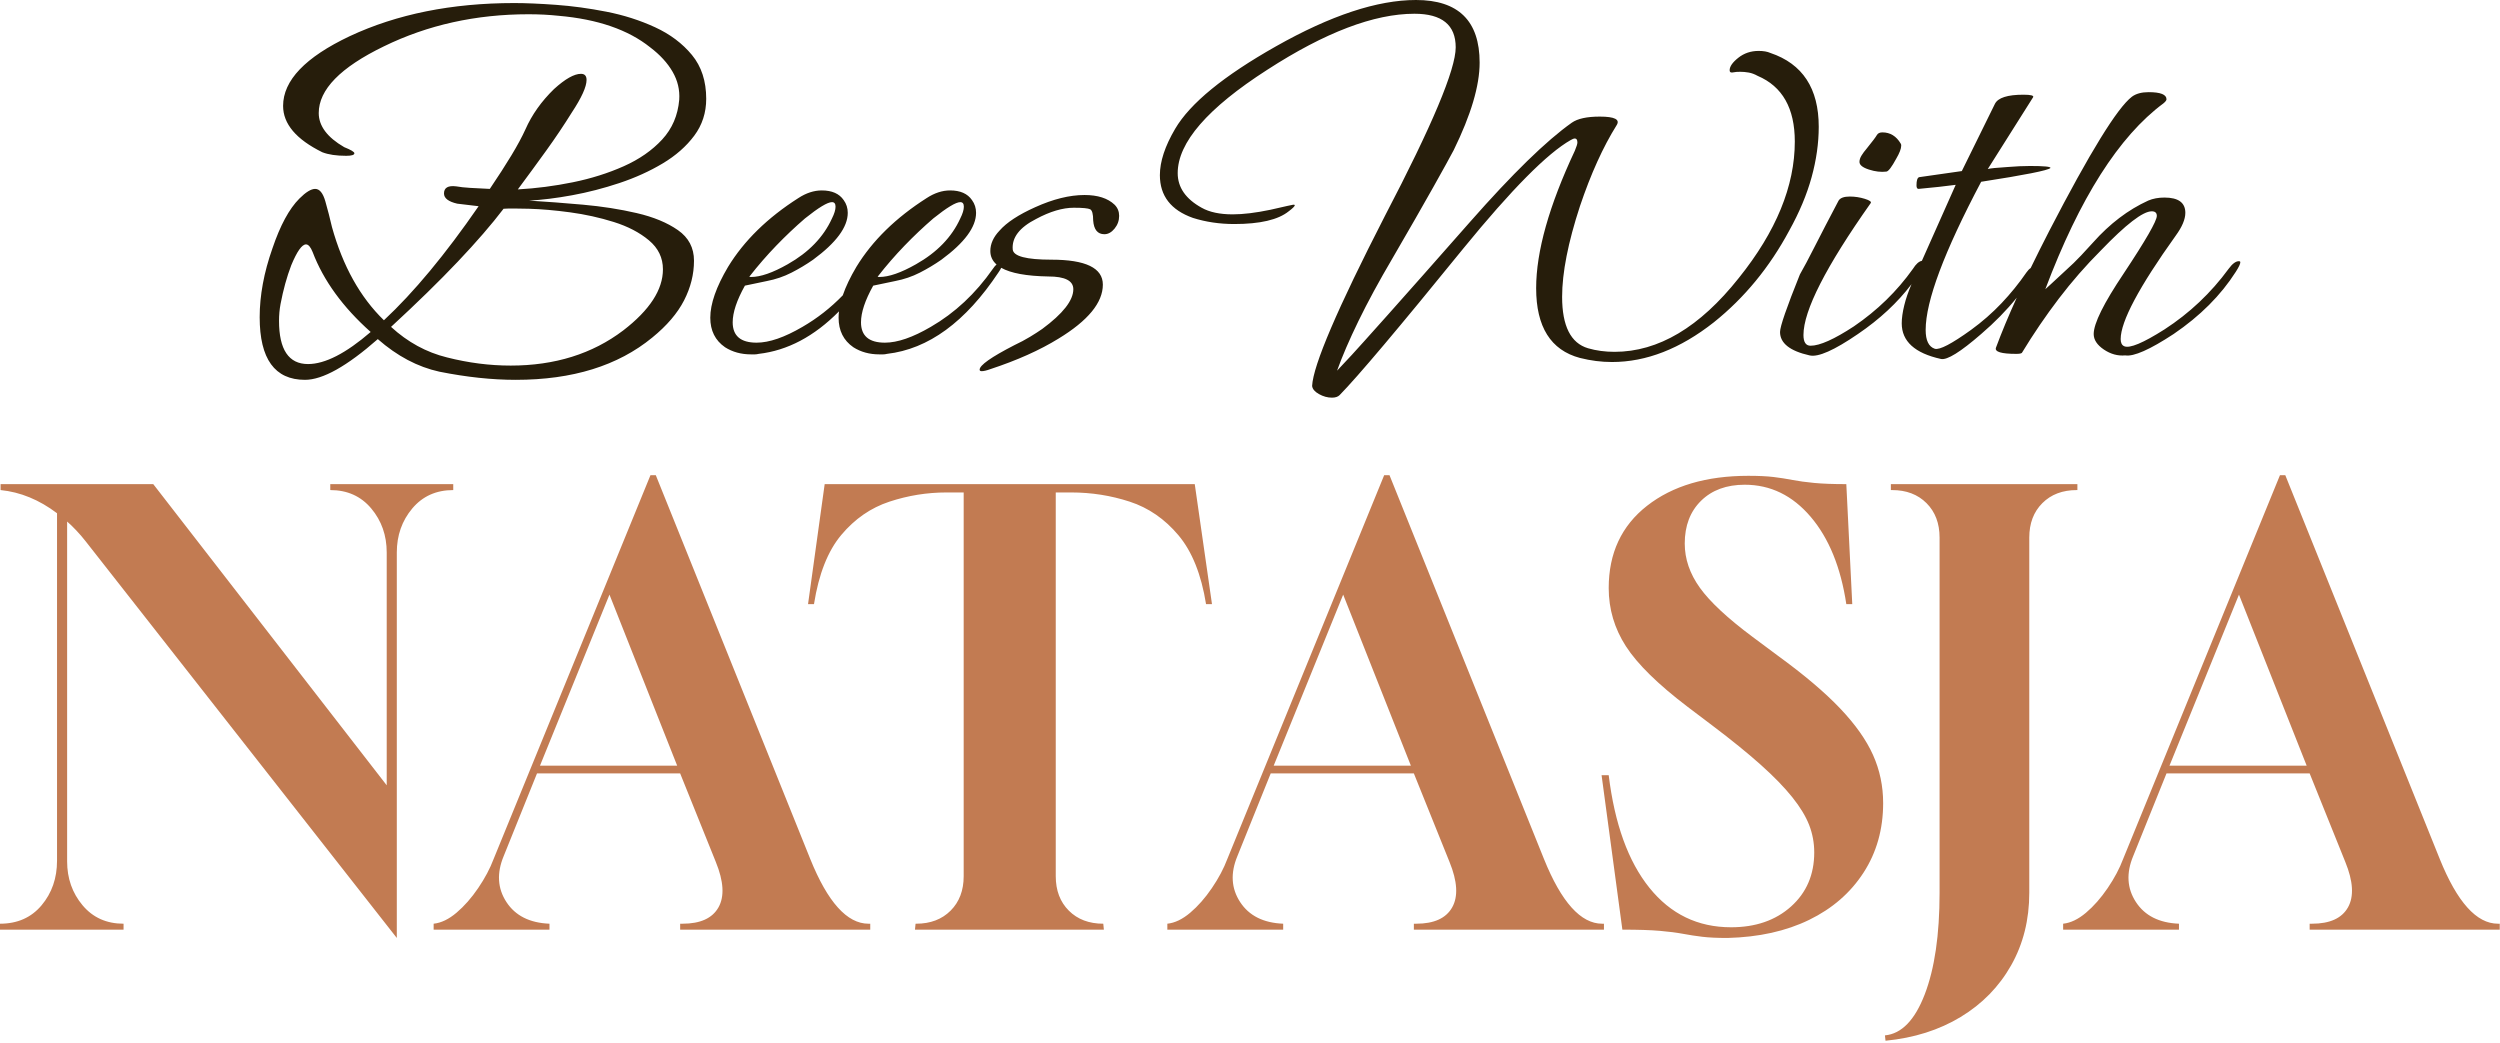
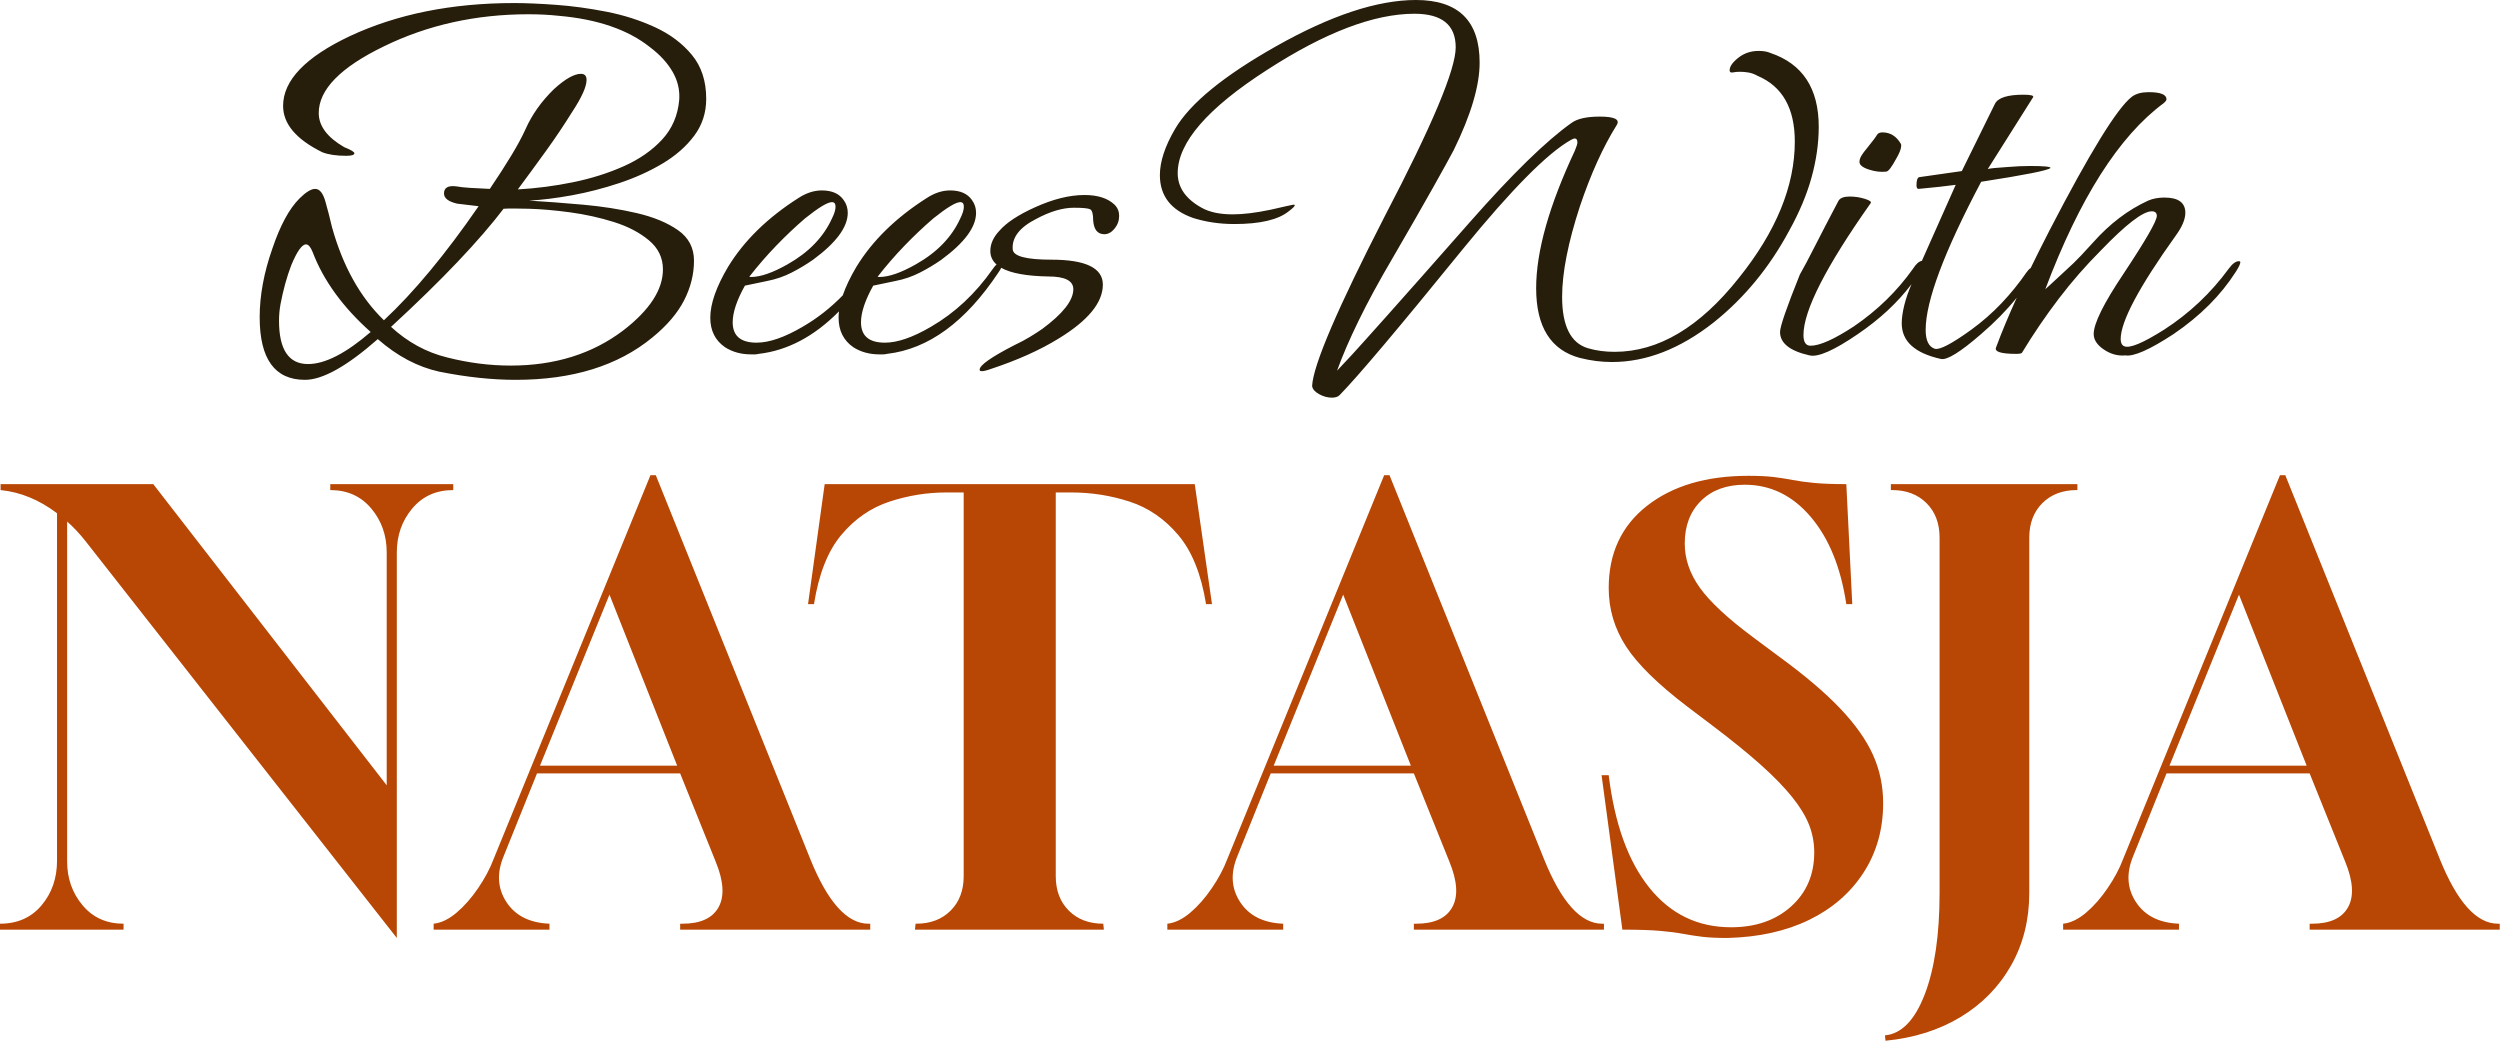
- <svg xmlns="http://www.w3.org/2000/svg" viewBox="0 0 1473 614">
-   <g fill="none">
-     <path fill="#261d0b" d="M179.7 223.8q-26.7 0-26.7-36.9 0-19.2 7.5-40.5 6.9-20.4 15.9-29.4 5.7-5.7 9.3-5.7 3.9 0 6 7.35t3.9 15.15q9.6 34.5 30.6 54.9 26.4-24.6 55.8-67.2l-12.6-1.5q-7.8-1.8-7.8-6 0-5.1 7.2-4.2 3.3.6 8.25.9t11.55.6q7.5-11.1 12.75-19.8t8.25-15.3q5.7-12.9 16.8-23.7 9.9-9 15.9-9 3.3 0 3.3 3.6 0 6-8.7 19.2-6.9 11.1-15 22.35t-16.8 22.95q16.2-.9 32.4-4.2t30-9.45 22.65-15.75 10.05-23.4q.6-8.7-3.9-16.5t-13.2-14.4q-19.5-15.6-54-18.6-8.4-.9-17.7-.9-46.5 0-85.2 18.9-38.4 18.6-38.4 39.3 0 11.4 15 20.1 6 2.4 6 3.6 0 1.5-4.8 1.5-8.7 0-14.1-2.1-23.1-11.4-23.1-27.3 0-22.5 39.3-41.1Q247.8 1.8 303 1.8q10.2 0 24.6 1.05t29.7 4.05 28.65 9.15T407.7 32.4t8.4 25.8q0 12.3-7.05 21.75t-18.6 16.35-25.5 11.55-27.9 7.2-25.35 3.15q15 .9 31.8 2.4t31.65 4.95 24.3 10.05 9.45 18q0 12-5.85 23.4t-18.75 21.9q-30.3 24.9-80.4 24.9-10.5 0-21.75-1.2T258.9 219q-19.2-4.2-36.3-19.2-27.3 24-42.9 24m121.2-8.4q39 0 66.3-20.7 23.4-18 23.4-36 0-10.2-8.25-17.1t-20.7-10.8-25.8-5.7-24.15-2.1-15 0q-10.5 13.8-27 31.2t-39.3 38.4q14.7 13.5 33 18 18.9 4.8 37.5 4.8m-119.4-.9q15 0 36.9-18.9-24.6-21.9-34.2-47.1-1.8-4.5-3.9-4.5-3.6 0-8.7 12.3-3.9 10.2-6.3 22.8-.9 4.8-.9 9.9 0 25.5 17.1 25.5m378.3-102.3q9 0 12.9 5.7 2.4 3.3 2.4 7.5 0 12.6-20.4 27.6-6 4.2-12.75 7.65t-14.55 4.95l-12.9 2.7q-7.2 12.9-7.2 21.6 0 12 14.1 12 11.1 0 27-9.3 21.3-12.3 36.6-34.2 1.11-1.665 2.156-2.56-3.656-3.233-3.656-7.94 0-6.3 5.4-12 6.3-7.2 21-13.8 15.9-7.2 29.1-7.2 11.7 0 17.7 5.7 2.7 2.7 2.7 6.6 0 4.2-2.7 7.5t-6 3.3q-6 0-6.6-8.1 0-5.7-1.8-6.6t-9.6-.9q-9.9 0-22.2 6.6-14.7 7.5-13.8 18 .6 6 22.8 6 30.3 0 30.3 14.7 0 15.9-26.1 31.8-16.5 10.2-40.2 18-3.3 1.2-5.1 1.2-1.2 0-1.2-.9 0-3.9 20.4-14.4 5.1-2.4 9.3-4.95t7.2-4.65q18.3-13.5 18.3-23.4 0-7.5-14.7-7.5-19.389-.34-27.785-5.115-.521 1.153-1.615 2.715-29.1 43.8-65.7 48-1.2.3-2.25.3h-2.25q-8.7 0-15.3-4.2-8.7-6-8.7-17.4 0-1.815.228-3.746Q472.482 205.576 447 208.5q-1.2.3-2.25.3h-2.25q-8.7 0-15.3-4.2-8.7-6-8.7-17.4 0-12.3 10.5-30 14.1-23.1 41.4-40.5 6.9-4.5 13.8-4.5 9 0 12.9 5.7 2.4 3.3 2.4 7.5 0 12.6-20.4 27.6-6 4.2-12.75 7.65t-14.55 4.95l-12.9 2.7q-7.2 12.9-7.2 21.6 0 12 14.1 12 11.1 0 27-9.3 13.002-7.509 23.77-18.595 2.62-7.686 8.03-16.805 14.1-23.1 41.4-40.5 6.9-4.5 13.8-4.5m-69.6 6.9q-3.9 0-15.9 9.6-8.7 7.5-16.95 16.05T441.6 162.9q-.3.3.9.3 8.4 0 21.6-7.5 18.6-10.5 26.1-27 2.1-4.2 2.1-6.9t-2.1-2.7m75.6 0q-3.9 0-15.9 9.6-8.7 7.5-16.95 16.05T517.2 162.9q-.3.3.9.3 8.4 0 21.6-7.5 18.6-10.5 26.1-27 2.1-4.2 2.1-6.9t-2.1-2.7M834.3 0q37.5 0 37.5 36.9 0 20.4-15.3 51.6-3 5.7-12 21.75t-24 41.85q-12 20.4-20.1 37.05t-12.6 29.25l8.7-9.3q3.9-4.2 21.3-23.7t48.3-54.6q37.5-42.6 60-58.5 5.1-3.6 16.5-3.6 13.2 0 9.9 5.1-12 19.2-21.6 47.7-10.5 32.1-10.5 53.4 0 25.8 15.3 30.3 7.2 2.1 15.6 2.1 38.7 0 73.2-43.5 33-41.1 33-80.4 0-29.4-21.9-38.7-2.7-1.5-5.25-1.95t-4.95-.45q-2.7 0-3.9.3-2.4.6-2.4-1.2 0-3.3 5.1-7.35t12-4.05q4.2 0 6.9 1.2 28.5 9.6 28.5 43.5 0 14.4-4.2 29.7t-13.2 31.5q-17.4 32.4-44.4 54-29.7 23.4-60 23.4-4.8 0-9.45-.6t-9.45-1.8q-25.8-6.9-25.8-41.1 0-32.4 22.8-81 1.5-3.6 1.5-4.8 0-2.4-1.5-2.4-.9 0-2.4.9-20.7 11.7-63.3 63.9-57 70.2-72.9 86.4-1.5 1.5-4.5 1.5-3.9 0-7.65-2.1t-4.05-4.8q.9-18.3 42.9-100.2 41.7-79.8 41.7-99.3 0-19.8-24.3-19.8-35.7 0-86.7 33Q693.9 75 693.9 102q0 12.6 14.1 20.4 6.9 3.9 18.3 3.9 9.3 0 22.2-2.7l9.9-2.25q3.3-.75 3.6-.75.9 0 .9.3 0 .9-3.6 3.6-9.3 7.5-32.1 7.5-12.9 0-24.3-3.6-19.5-6.9-19.5-25.2 0-12 9-27.3 13.2-22.5 59.4-48.6Q800.1 0 834.3 0M1266 54.3q10.5 0 10.5 4.2 0 .9-1.8 2.4-39.3 29.1-69.6 109.5.3-.3 3.15-2.85t8.25-7.65q5.7-5.1 9.75-9.45t7.05-7.65q14.7-16.5 32.4-24.6 4.2-1.8 9.6-1.8 12.3 0 12.3 9 0 5.7-5.7 13.5-32.4 45.3-32.4 60.9 0 3.3 2.1 4.2 4.8 2.1 23.7-9.9 22.2-14.4 37.8-35.7 3.3-4.5 6-4.5.9 0 .9.6 0 1.5-2.7 5.7-13.2 20.7-36.6 36.6-21 13.8-28.5 12.6-6.6.6-12.6-3.45t-6-9.15q0-9.3 17.7-35.7 19.5-29.4 19.5-33.9 0-2.7-3-2.7-7.8 0-30 23.1-13.2 13.2-24.75 28.35t-21.75 31.95q-.6.6-3.3.6-13.2 0-12-3.6 4.891-13.234 12.266-29.505-8.972 11.125-20.966 21.405-18.3 15.9-23.7 14.7-23.1-5.1-23.1-21 0-4.5 1.5-10.65 1.376-5.643 4.268-12.423-12.338 16.306-31.568 29.373-21 14.4-28.5 12.6-17.4-3.9-17.4-13.8 0-4.8 11.7-33.9 3.3-5.7 8.85-16.65t13.95-26.85q1.5-2.4 6.6-2.4 4.5 0 8.85 1.35t3.45 2.55q-39.6 56.1-39.6 77.7 0 6.3 4.2 6.3 8.1 0 25.5-11.4 20.7-14.1 34.8-33.9 2.637-4.22 5.274-4.73l19.926-44.77q-4.5.6-9.9 1.2t-12 1.2q-1.2 0-1.2-2.1 0-4.2 1.5-4.8l25.2-3.6 19.5-39.6q2.7-5.4 16.8-5.4 6.6 0 5.7 1.5-6.6 10.5-13.35 21.15T1171.2 99.6q.9-.3 3.9-.6t7.8-.6q3.6-.3 6.9-.45t6.3-.15q12.6 0 12 1.2-2.1 2.1-40.8 8.1-32.7 61.8-32.7 87.3 0 9.3 5.4 11.1 4.2 1.2 21.3-11.1 9.9-7.2 18-15.75t14.7-18.15q1.29-1.842 2.465-2.553 5.058-10.426 11.035-22.047 35.7-69 48.6-78.9 3.6-2.7 9.9-2.7M1109.1 78q6.9 0 10.8 6.6.3.3.3 1.2 0 2.7-3 7.8-3.9 7.2-5.7 7.5-4.8.6-10.35-1.2t-5.55-4.5q0-1.8 1.2-3.75t3-4.05q5.1-6.3 6-7.95t3.3-1.65" />
-     <path fill="#c27b52" d="M90.3 285.25 227.85 462.7V325.5q0-15.05-9.1-25.9t-24.15-10.85v-3.5h72.45v3.5q-15.05 0-24.15 10.85t-9.1 25.9v227.15L50.4 318.85a87 87 0 0 0-5.425-6.3Q42 309.4 39.55 307.3v200.2q0 15.05 9.1 25.9t24.15 10.85v3.5H0v-3.5q15.4 0 24.5-10.85t9.1-26.25V302.4Q17.85 290.5.35 288.75v-3.5zm939.8-4.9q9.1 0 14.875.7t11.2 1.75 12.775 1.75 18.9.7l3.5 70.7h-3.5q-4.9-32.55-21-51.45T1028 285.6q-16.1 0-25.725 9.45t-9.625 25.2q0 13.65 8.925 26.075t30.975 28.875l15.05 11.2q23.1 16.8 36.575 30.975t19.425 27.475 5.95 28.35q0 23.1-11.55 40.95t-32.025 27.825-48.125 10.675q-9.1 0-14.875-.7T991.6 550.2t-13.65-1.75-22.05-.7l-12.25-91h4.2q5.25 43.05 23.975 66.325t48.125 23.275q21.7 0 35.35-12.25t13.65-31.85q0-8.4-2.975-16.1T1056 469.7t-18.55-19.075-28.7-23.275L994.4 416.5q-26.25-19.95-36.4-35.7t-10.15-34.3q0-30.8 22.575-48.475t59.675-17.675M386.4 280l91 226.1q15.4 38.15 34.3 38.15h1.05v3.5h-112v-3.5h1.4q15.75 0 21.175-9.625t-1.575-26.775l-21-52.15H316.4l-19.6 48.65q-6.3 15.05 1.575 27.125t25.375 12.775v3.5H255.5v-3.5q6.65-.7 13.475-6.475t12.775-14.525 9.1-17.15l92.4-226.1zm317.55 5.25 10.15 70.7h-3.5q-4.2-26.25-16.275-40.6t-28.7-19.775-34.475-5.425h-9.1v226.1q0 12.6 7.7 20.3t20.3 7.7l.35 3.5H539.1l.35-3.5h.35q12.6 0 20.3-7.7t7.7-20.3v-226.1h-10.15q-17.15 0-33.6 5.425t-28.35 19.6-16.1 40.775h-3.5l9.8-70.7zM818.7 280l91 226.1q15.4 38.15 34.3 38.15h1.05v3.5h-112v-3.5h1.4q15.75 0 21.175-9.625t-1.575-26.775l-21-52.15H748.7l-19.6 48.65q-6.3 15.05 1.575 27.125t25.375 12.775v3.5H687.8v-3.5q6.65-.7 13.475-6.475t12.775-14.525 9.1-17.15l92.4-226.1zm-459.6 70.35-40.95 100.8H399zm432.3 0-40.95 100.8h80.85zm432.6-65.1v3.5h-.35q-12.6 0-20.3 7.7t-7.7 20.3v209.3q0 23.8-10.675 42.7t-29.75 30.45-44.275 14l-.35-3.15q14.7-1.4 23.45-24.15t8.75-59.85v-209.3q0-12.6-7.7-20.3t-20.3-7.7h-.7v-3.5zm122.5-5.25 91 226.1q15.4 38.15 34.3 38.15h1.05v3.5h-112v-3.5h1.4q15.75 0 21.175-9.625t-1.575-26.775l-21-52.15h-84.35l-19.6 48.65q-6.3 15.05 1.575 27.125t25.375 12.775v3.5h-68.25v-3.5q6.65-.7 13.475-6.475t12.775-14.525 9.1-17.15l92.4-226.1zm-27.3 70.35-40.95 100.8h80.85z" />
+ <svg xmlns="http://www.w3.org/2000/svg" width="1473px" height="614px" viewBox="0 0 1473 614" version="1.1">
+   <g id="logo" stroke="none" fill="none" fill-rule="nonzero">
+     <path d="M179.7,223.8 C161.9,223.8 153,211.5 153,186.9 C153,174.1 155.5,160.6 160.5,146.4 C165.1,132.8 170.4,123 176.4,117 C180.2,113.2 183.3,111.3 185.7,111.3 C188.3,111.3 190.3,113.75 191.7,118.65 C193.1,123.55 194.4,128.6 195.6,133.8 C202,156.8 212.2,175.1 226.2,188.7 C243.8,172.3 262.4,149.9 282,121.5 L269.4,120 C264.2,118.8 261.6,116.8 261.6,114 C261.6,110.6 264,109.2 268.8,109.8 C271,110.2 273.75,110.5 277.05,110.7 C280.35,110.9 284.2,111.1 288.6,111.3 C293.6,103.9 297.85,97.3 301.35,91.5 C304.85,85.7 307.6,80.6 309.6,76.2 C313.4,67.6 319,59.7 326.4,52.5 C333,46.5 338.3,43.5 342.3,43.5 C344.5,43.5 345.6,44.7 345.6,47.1 C345.6,51.1 342.7,57.5 336.9,66.3 C332.3,73.7 327.3,81.15 321.9,88.65 C316.5,96.15 310.9,103.8 305.1,111.6 C315.9,111 326.7,109.6 337.5,107.4 C348.3,105.2 358.3,102.05 367.5,97.95 C376.7,93.85 384.25,88.6 390.15,82.2 C396.05,75.8 399.4,68 400.2,58.8 C400.6,53 399.3,47.5 396.3,42.3 C393.3,37.1 388.9,32.3 383.1,27.9 C370.1,17.5 352.1,11.3 329.1,9.3 C323.5,8.7 317.6,8.4 311.4,8.4 C280.4,8.4 252,14.7 226.2,27.3 C200.6,39.7 187.8,52.8 187.8,66.6 C187.8,74.2 192.8,80.9 202.8,86.7 C206.8,88.3 208.8,89.5 208.8,90.3 C208.8,91.3 207.2,91.8 204,91.8 C198.2,91.8 193.5,91.1 189.9,89.7 C174.5,82.1 166.8,73 166.8,62.4 C166.8,47.4 179.9,33.7 206.1,21.3 C233.9,8.3 266.2,1.8 303,1.8 C309.8,1.8 318,2.15 327.6,2.85 C337.2,3.55 347.1,4.9 357.3,6.9 C367.5,8.9 377.05,11.95 385.95,16.05 C394.85,20.15 402.1,25.6 407.7,32.4 C413.3,39.2 416.1,47.8 416.1,58.2 C416.1,66.4 413.75,73.65 409.05,79.95 C404.35,86.25 398.15,91.7 390.45,96.3 C382.75,100.9 374.25,104.75 364.95,107.85 C355.65,110.95 346.35,113.35 337.05,115.05 C327.75,116.75 319.3,117.8 311.7,118.2 C321.7,118.8 332.3,119.6 343.5,120.6 C354.7,121.6 365.25,123.25 375.15,125.55 C385.05,127.85 393.15,131.2 399.45,135.6 C405.75,140 408.9,146 408.9,153.6 C408.9,161.6 406.95,169.4 403.05,177 C399.15,184.6 392.9,191.9 384.3,198.9 C364.1,215.5 337.3,223.8 303.9,223.8 C296.9,223.8 289.65,223.4 282.15,222.6 C274.65,221.8 266.9,220.6 258.9,219 C246.1,216.2 234,209.8 222.6,199.8 C204.4,215.8 190.1,223.8 179.7,223.8 Z M300.9,215.4 C326.9,215.4 349,208.5 367.2,194.7 C382.8,182.7 390.6,170.7 390.6,158.7 C390.6,151.9 387.85,146.2 382.35,141.6 C376.85,137 369.95,133.4 361.65,130.8 C353.35,128.2 344.75,126.3 335.85,125.1 C326.95,123.9 318.9,123.2 311.7,123 C304.5,122.8 299.5,122.8 296.7,123 C289.7,132.2 280.7,142.6 269.7,154.2 C258.7,165.8 245.6,178.6 230.4,192.6 C240.2,201.6 251.2,207.6 263.4,210.6 C276,213.8 288.5,215.4 300.9,215.4 Z M181.5,214.5 C191.5,214.5 203.8,208.2 218.4,195.6 C202,181 190.6,165.3 184.2,148.5 C183,145.5 181.7,144 180.3,144 C177.9,144 175,148.1 171.6,156.3 C169,163.1 166.9,170.7 165.3,179.1 C164.7,182.3 164.4,185.6 164.4,189 C164.4,206 170.1,214.5 181.5,214.5 Z M559.8,112.2 C565.8,112.2 570.1,114.1 572.7,117.9 C574.3,120.1 575.1,122.6 575.1,125.4 C575.1,133.8 568.3,143 554.7,153 C550.7,155.8 546.45,158.35 541.95,160.65 C537.45,162.95 532.6,164.6 527.4,165.6 L514.5,168.3 C509.7,176.9 507.3,184.1 507.3,189.9 C507.3,197.9 512,201.9 521.4,201.9 C528.8,201.9 537.8,198.8 548.4,192.6 C562.6,184.4 574.8,173 585,158.4 C585.74,157.29 586.459,156.437 587.156,155.84 C584.718,153.685 583.5,151.038 583.5,147.9 C583.5,143.7 585.3,139.7 588.9,135.9 C593.1,131.1 600.1,126.5 609.9,122.1 C620.5,117.3 630.2,114.9 639,114.9 C646.8,114.9 652.7,116.8 656.7,120.6 C658.5,122.4 659.4,124.6 659.4,127.2 C659.4,130 658.5,132.5 656.7,134.7 C654.9,136.9 652.9,138 650.7,138 C646.7,138 644.5,135.3 644.1,129.9 C644.1,126.1 643.5,123.9 642.3,123.3 C641.1,122.7 637.9,122.4 632.7,122.4 C626.1,122.4 618.7,124.6 610.5,129 C600.7,134 596.1,140 596.7,147 C597.1,151 604.7,153 619.5,153 C639.7,153 649.8,157.9 649.8,167.7 C649.8,178.3 641.1,188.9 623.7,199.5 C612.7,206.3 599.3,212.3 583.5,217.5 C581.3,218.3 579.6,218.7 578.4,218.7 C577.6,218.7 577.2,218.4 577.2,217.8 C577.2,215.2 584,210.4 597.6,203.4 C601,201.8 604.1,200.15 606.9,198.45 C609.7,196.75 612.1,195.2 614.1,193.8 C626.3,184.8 632.4,177 632.4,170.4 C632.4,165.4 627.5,162.9 617.7,162.9 C604.774,162.673 595.513,160.968 589.915,157.785 C589.568,158.553 589.029,159.459 588.3,160.5 C568.9,189.7 547,205.7 522.6,208.5 C521.8,208.7 521.05,208.8 520.35,208.8 L518.1,208.8 C512.3,208.8 507.2,207.4 502.8,204.6 C497,200.6 494.1,194.8 494.1,187.2 C494.1,185.991 494.176,184.742 494.328,183.454 C479.764,198.202 463.988,206.551 447,208.5 C446.2,208.7 445.45,208.8 444.75,208.8 L442.5,208.8 C436.7,208.8 431.6,207.4 427.2,204.6 C421.4,200.6 418.5,194.8 418.5,187.2 C418.5,179 422,169 429,157.2 C438.4,141.8 452.2,128.3 470.4,116.7 C475,113.7 479.6,112.2 484.2,112.2 C490.2,112.2 494.5,114.1 497.1,117.9 C498.7,120.1 499.5,122.6 499.5,125.4 C499.5,133.8 492.7,143 479.1,153 C475.1,155.8 470.85,158.35 466.35,160.65 C461.85,162.95 457,164.6 451.8,165.6 L438.9,168.3 C434.1,176.9 431.7,184.1 431.7,189.9 C431.7,197.9 436.4,201.9 445.8,201.9 C453.2,201.9 462.2,198.8 472.8,192.6 C481.468,187.594 489.392,181.396 496.57,174.005 C498.316,168.881 500.994,163.279 504.6,157.2 C514,141.8 527.8,128.3 546,116.7 C550.6,113.7 555.2,112.2 559.8,112.2 Z M490.2,119.1 C487.6,119.1 482.3,122.3 474.3,128.7 C468.5,133.7 462.85,139.05 457.35,144.75 C451.85,150.45 446.6,156.5 441.6,162.9 C441.4,163.1 441.7,163.2 442.5,163.2 C448.1,163.2 455.3,160.7 464.1,155.7 C476.5,148.7 485.2,139.7 490.2,128.7 C491.6,125.9 492.3,123.6 492.3,121.8 C492.3,120 491.6,119.1 490.2,119.1 Z M565.8,119.1 C563.2,119.1 557.9,122.3 549.9,128.7 C544.1,133.7 538.45,139.05 532.95,144.75 C527.45,150.45 522.2,156.5 517.2,162.9 C517,163.1 517.3,163.2 518.1,163.2 C523.7,163.2 530.9,160.7 539.7,155.7 C552.1,148.7 560.8,139.7 565.8,128.7 C567.2,125.9 567.9,123.6 567.9,121.8 C567.9,120 567.2,119.1 565.8,119.1 Z M834.3,-3.55271368e-13 C859.3,-3.55271368e-13 871.8,12.3 871.8,36.9 C871.8,50.5 866.7,67.7 856.5,88.5 C854.5,92.3 850.5,99.55 844.5,110.25 C838.5,120.95 830.5,134.9 820.5,152.1 C812.5,165.7 805.8,178.05 800.4,189.15 C795,200.25 790.8,210 787.8,218.4 L796.5,209.1 C799.1,206.3 806.2,198.4 817.8,185.4 C829.4,172.4 845.5,154.2 866.1,130.8 C891.1,102.4 911.1,82.9 926.1,72.3 C929.5,69.9 935,68.7 942.6,68.7 C951.4,68.7 954.7,70.4 952.5,73.8 C944.5,86.6 937.3,102.5 930.9,121.5 C923.9,142.9 920.4,160.7 920.4,174.9 C920.4,192.1 925.5,202.2 935.7,205.2 C940.5,206.6 945.7,207.3 951.3,207.3 C977.1,207.3 1001.5,192.8 1024.5,163.8 C1046.5,136.4 1057.5,109.6 1057.5,83.4 C1057.5,63.8 1050.2,50.9 1035.6,44.7 C1033.8,43.7 1032.05,43.05 1030.35,42.75 C1028.65,42.45 1027,42.3 1025.4,42.3 C1023.6,42.3 1022.3,42.4 1021.5,42.6 C1019.9,43 1019.1,42.6 1019.1,41.4 C1019.1,39.2 1020.8,36.75 1024.2,34.05 C1027.6,31.35 1031.6,30 1036.2,30 C1039,30 1041.3,30.4 1043.1,31.2 C1062.1,37.6 1071.6,52.1 1071.6,74.7 C1071.6,84.3 1070.2,94.2 1067.4,104.4 C1064.6,114.6 1060.2,125.1 1054.2,135.9 C1042.6,157.5 1027.8,175.5 1009.8,189.9 C990,205.5 970,213.3 949.8,213.3 C946.6,213.3 943.45,213.1 940.35,212.7 C937.25,212.3 934.1,211.7 930.9,210.9 C913.7,206.3 905.1,192.6 905.1,169.8 C905.1,148.2 912.7,121.2 927.9,88.8 C928.9,86.4 929.4,84.8 929.4,84 C929.4,82.4 928.9,81.6 927.9,81.6 C927.3,81.6 926.5,81.9 925.5,82.5 C911.7,90.3 890.6,111.6 862.2,146.4 C824.2,193.2 799.9,222 789.3,232.8 C788.3,233.8 786.8,234.3 784.8,234.3 C782.2,234.3 779.65,233.6 777.15,232.2 C774.65,230.8 773.3,229.2 773.1,227.4 C773.7,215.2 788,181.8 816,127.2 C843.8,74 857.7,40.9 857.7,27.9 C857.7,14.7 849.6,8.1 833.4,8.1 C809.6,8.1 780.7,19.1 746.7,41.1 C711.5,63.7 693.9,84 693.9,102 C693.9,110.4 698.6,117.2 708,122.4 C712.6,125 718.7,126.3 726.3,126.3 C732.5,126.3 739.9,125.4 748.5,123.6 L758.4,121.35 C760.6,120.85 761.8,120.6 762,120.6 C762.6,120.6 762.9,120.7 762.9,120.9 C762.9,121.5 761.7,122.7 759.3,124.5 C753.1,129.5 742.4,132 727.2,132 C718.6,132 710.5,130.8 702.9,128.4 C689.9,123.8 683.4,115.4 683.4,103.2 C683.4,95.2 686.4,86.1 692.4,75.9 C701.2,60.9 721,44.7 751.8,27.3 C784,9.1 811.5,-3.55271368e-13 834.3,-3.55271368e-13 Z M1266,54.3 C1273,54.3 1276.5,55.7 1276.5,58.5 C1276.5,59.1 1275.9,59.9 1274.7,60.9 C1248.5,80.3 1225.3,116.8 1205.1,170.4 C1205.3,170.2 1206.35,169.25 1208.25,167.55 C1210.15,165.85 1212.9,163.3 1216.5,159.9 C1220.3,156.5 1223.55,153.35 1226.25,150.45 C1228.95,147.55 1231.3,145 1233.3,142.8 C1243.1,131.8 1253.9,123.6 1265.7,118.2 C1268.5,117 1271.7,116.4 1275.3,116.4 C1283.5,116.4 1287.6,119.4 1287.6,125.4 C1287.6,129.2 1285.7,133.7 1281.9,138.9 C1260.3,169.1 1249.5,189.4 1249.5,199.8 C1249.5,202 1250.2,203.4 1251.6,204 C1254.8,205.4 1262.7,202.1 1275.3,194.1 C1290.1,184.5 1302.7,172.6 1313.1,158.4 C1315.3,155.4 1317.3,153.9 1319.1,153.9 C1319.7,153.9 1320,154.1 1320,154.5 C1320,155.5 1319.1,157.4 1317.3,160.2 C1308.5,174 1296.3,186.2 1280.7,196.8 C1266.7,206 1257.2,210.2 1252.2,209.4 C1247.8,209.8 1243.6,208.65 1239.6,205.95 C1235.6,203.25 1233.6,200.2 1233.6,196.8 C1233.6,190.6 1239.5,178.7 1251.3,161.1 C1264.3,141.5 1270.8,130.2 1270.8,127.2 C1270.8,125.4 1269.8,124.5 1267.8,124.5 C1262.6,124.5 1252.6,132.2 1237.8,147.6 C1229,156.4 1220.75,165.85 1213.05,175.95 C1205.35,186.05 1198.1,196.7 1191.3,207.9 C1190.9,208.3 1189.8,208.5 1188,208.5 C1179.2,208.5 1175.2,207.3 1176,204.9 C1179.261,196.077 1183.349,186.242 1188.266,175.395 C1182.285,182.811 1175.296,189.947 1167.3,196.8 C1155.1,207.4 1147.2,212.3 1143.6,211.5 C1128.2,208.1 1120.5,201.1 1120.5,190.5 C1120.5,187.5 1121,183.95 1122,179.85 C1122.918,176.087 1124.341,171.946 1126.269,167.425 C1118.044,178.297 1107.52,188.089 1094.7,196.8 C1080.7,206.4 1071.2,210.6 1066.2,209.4 C1054.6,206.8 1048.8,202.2 1048.8,195.6 C1048.8,192.4 1052.7,181.1 1060.5,161.7 C1062.7,157.9 1065.65,152.35 1069.35,145.05 C1073.05,137.75 1077.7,128.8 1083.3,118.2 C1084.3,116.6 1086.5,115.8 1089.9,115.8 C1092.9,115.8 1095.85,116.25 1098.75,117.15 C1101.65,118.05 1102.8,118.9 1102.2,119.7 C1075.8,157.1 1062.6,183 1062.6,197.4 C1062.6,201.6 1064,203.7 1066.8,203.7 C1072.2,203.7 1080.7,199.9 1092.3,192.3 C1106.1,182.9 1117.7,171.6 1127.1,158.4 C1128.858,155.587 1130.617,154.01 1132.375,153.67 L1152.3,108.9 C1149.3,109.3 1146,109.7 1142.4,110.1 C1138.8,110.5 1134.8,110.9 1130.4,111.3 C1129.6,111.3 1129.2,110.6 1129.2,109.2 C1129.2,106.4 1129.7,104.8 1130.7,104.4 L1155.9,100.8 L1175.4,61.2 C1177.2,57.6 1182.8,55.8 1192.2,55.8 C1196.6,55.8 1198.5,56.3 1197.9,57.3 C1193.5,64.3 1189.05,71.35 1184.55,78.45 C1180.05,85.55 1175.6,92.6 1171.2,99.6 C1171.8,99.4 1173.1,99.2 1175.1,99 C1177.1,98.8 1179.7,98.6 1182.9,98.4 C1185.3,98.2 1187.6,98.05 1189.8,97.95 C1192,97.85 1194.1,97.8 1196.1,97.8 C1204.5,97.8 1208.5,98.2 1208.1,99 C1206.7,100.4 1193.1,103.1 1167.3,107.1 C1145.5,148.3 1134.6,177.4 1134.6,194.4 C1134.6,200.6 1136.4,204.3 1140,205.5 C1142.8,206.3 1149.9,202.6 1161.3,194.4 C1167.9,189.6 1173.9,184.35 1179.3,178.65 C1184.7,172.95 1189.6,166.9 1194,160.5 C1194.86,159.272 1195.681,158.421 1196.465,157.947 C1199.838,150.997 1203.516,143.647 1207.5,135.9 C1231.3,89.9 1247.5,63.6 1256.1,57 C1258.5,55.2 1261.8,54.3 1266,54.3 Z M1109.1,78 C1113.7,78 1117.3,80.2 1119.9,84.6 C1120.1,84.8 1120.2,85.2 1120.2,85.8 C1120.2,87.6 1119.2,90.2 1117.2,93.6 C1114.6,98.4 1112.7,100.9 1111.5,101.1 C1108.3,101.5 1104.85,101.1 1101.15,99.9 C1097.45,98.7 1095.6,97.2 1095.6,95.4 C1095.6,94.2 1096,92.95 1096.8,91.65 C1097.6,90.35 1098.6,89 1099.8,87.6 C1103.2,83.4 1105.2,80.75 1105.8,79.65 C1106.4,78.55 1107.5,78 1109.1,78 Z" id="Combined-Shape" fill="#261D0B" />
+     <path d="M90.3,285.25 L227.85,462.7 L227.85,325.5 C227.85,315.467 224.817,306.833 218.75,299.6 C212.683,292.367 204.633,288.75 194.6,288.75 L194.6,285.25 L267.05,285.25 L267.05,288.75 C257.017,288.75 248.967,292.367 242.9,299.6 C236.833,306.833 233.8,315.467 233.8,325.5 L233.8,552.65 L50.4,318.85 C48.767,316.75 46.958,314.65 44.975,312.55 C42.992,310.45 41.183,308.7 39.55,307.3 L39.55,507.5 C39.55,517.533 42.583,526.167 48.65,533.4 C54.717,540.633 62.767,544.25 72.8,544.25 L72.8,547.75 L-3.69482223e-13,547.75 L-3.69482223e-13,544.25 C10.267,544.25 18.433,540.633 24.5,533.4 C30.567,526.167 33.6,517.417 33.6,507.15 L33.6,302.4 C23.1,294.467 12.017,289.917 0.35,288.75 L0.35,285.25 L90.3,285.25 Z M1030.1,280.35 C1036.167,280.35 1041.125,280.583 1044.975,281.05 C1048.825,281.517 1052.558,282.1 1056.175,282.8 C1059.792,283.5 1064.05,284.083 1068.95,284.55 C1073.85,285.017 1080.15,285.25 1087.85,285.25 L1091.35,355.95 L1087.85,355.95 C1084.583,334.25 1077.583,317.1 1066.85,304.5 C1056.117,291.9 1043.167,285.6 1028,285.6 C1017.267,285.6 1008.692,288.75 1002.275,295.05 C995.858,301.35 992.65,309.75 992.65,320.25 C992.65,329.35 995.625,338.042 1001.575,346.325 C1007.525,354.608 1017.85,364.233 1032.55,375.2 L1047.6,386.4 C1063,397.6 1075.192,407.925 1084.175,417.375 C1093.158,426.825 1099.633,435.983 1103.6,444.85 C1107.567,453.717 1109.55,463.167 1109.55,473.2 C1109.55,488.6 1105.7,502.25 1098,514.15 C1090.3,526.05 1079.625,535.325 1065.975,541.975 C1052.325,548.625 1036.283,552.183 1017.85,552.65 C1011.783,552.65 1006.825,552.417 1002.975,551.95 C999.125,551.483 995.333,550.9 991.6,550.2 C987.867,549.5 983.317,548.917 977.95,548.45 C972.583,547.983 965.233,547.75 955.9,547.75 L943.65,456.75 L947.85,456.75 C951.35,485.45 959.342,507.558 971.825,523.075 C984.308,538.592 1000.35,546.35 1019.95,546.35 C1034.417,546.35 1046.2,542.267 1055.3,534.1 C1064.4,525.933 1068.95,515.317 1068.95,502.25 C1068.95,496.65 1067.958,491.283 1065.975,486.15 C1063.992,481.017 1060.667,475.533 1056,469.7 C1051.333,463.867 1045.15,457.508 1037.45,450.625 C1029.75,443.742 1020.183,435.983 1008.75,427.35 L994.4,416.5 C976.9,403.2 964.767,391.3 958,380.8 C951.233,370.3 947.85,358.867 947.85,346.5 C947.85,325.967 955.375,309.808 970.425,298.025 C985.475,286.242 1005.367,280.35 1030.1,280.35 Z M386.4,280 L477.4,506.1 C487.667,531.533 499.1,544.25 511.7,544.25 L512.75,544.25 L512.75,547.75 L400.75,547.75 L400.75,544.25 L402.15,544.25 C412.65,544.25 419.708,541.042 423.325,534.625 C426.942,528.208 426.417,519.283 421.75,507.85 L400.75,455.7 L316.4,455.7 L296.8,504.35 C292.6,514.383 293.125,523.425 298.375,531.475 C303.625,539.525 312.083,543.783 323.75,544.25 L323.75,547.75 L255.5,547.75 L255.5,544.25 C259.933,543.783 264.425,541.625 268.975,537.775 C273.525,533.925 277.783,529.083 281.75,523.25 C285.717,517.417 288.75,511.7 290.85,506.1 L383.25,280 L386.4,280 Z M703.95,285.25 L714.1,355.95 L710.6,355.95 C707.8,338.45 702.375,324.917 694.325,315.35 C686.275,305.783 676.708,299.192 665.625,295.575 C654.542,291.958 643.05,290.15 631.15,290.15 L622.05,290.15 L622.05,516.25 C622.05,524.65 624.617,531.417 629.75,536.55 C634.883,541.683 641.65,544.25 650.05,544.25 L650.4,547.75 L539.1,547.75 L539.45,544.25 L539.8,544.25 C548.2,544.25 554.967,541.683 560.1,536.55 C565.233,531.417 567.8,524.65 567.8,516.25 L567.8,290.15 L557.65,290.15 C546.217,290.15 535.017,291.958 524.05,295.575 C513.083,299.192 503.633,305.725 495.7,315.175 C487.767,324.625 482.4,338.217 479.6,355.95 L476.1,355.95 L485.9,285.25 L703.95,285.25 Z M818.7,280 L909.7,506.1 C919.967,531.533 931.4,544.25 944,544.25 L945.05,544.25 L945.05,547.75 L833.05,547.75 L833.05,544.25 L834.45,544.25 C844.95,544.25 852.008,541.042 855.625,534.625 C859.242,528.208 858.717,519.283 854.05,507.85 L833.05,455.7 L748.7,455.7 L729.1,504.35 C724.9,514.383 725.425,523.425 730.675,531.475 C735.925,539.525 744.383,543.783 756.05,544.25 L756.05,547.75 L687.8,547.75 L687.8,544.25 C692.233,543.783 696.725,541.625 701.275,537.775 C705.825,533.925 710.083,529.083 714.05,523.25 C718.017,517.417 721.05,511.7 723.15,506.1 L815.55,280 L818.7,280 Z M359.1,350.35 L318.15,451.15 L399,451.15 L359.1,350.35 Z M791.4,350.35 L750.45,451.15 L831.3,451.15 L791.4,350.35 Z M1224,285.25 L1224,288.75 L1223.65,288.75 C1215.25,288.75 1208.483,291.317 1203.35,296.45 C1198.217,301.583 1195.65,308.35 1195.65,316.75 L1195.65,526.05 C1195.65,541.917 1192.092,556.15 1184.975,568.75 C1177.858,581.35 1167.942,591.5 1155.225,599.2 C1142.508,606.9 1127.75,611.567 1110.95,613.2 L1110.6,610.05 C1120.4,609.117 1128.217,601.067 1134.05,585.9 C1139.883,570.733 1142.8,550.783 1142.8,526.05 L1142.8,316.75 C1142.8,308.35 1140.233,301.583 1135.1,296.45 C1129.967,291.317 1123.2,288.75 1114.8,288.75 L1114.1,288.75 L1114.1,285.25 L1224,285.25 Z M1346.5,280 L1437.5,506.1 C1447.767,531.533 1459.2,544.25 1471.8,544.25 L1472.85,544.25 L1472.85,547.75 L1360.85,547.75 L1360.85,544.25 L1362.25,544.25 C1372.75,544.25 1379.808,541.042 1383.425,534.625 C1387.042,528.208 1386.517,519.283 1381.85,507.85 L1360.85,455.7 L1276.5,455.7 L1256.9,504.35 C1252.7,514.383 1253.225,523.425 1258.475,531.475 C1263.725,539.525 1272.183,543.783 1283.85,544.25 L1283.85,547.75 L1215.6,547.75 L1215.6,544.25 C1220.033,543.783 1224.525,541.625 1229.075,537.775 C1233.625,533.925 1237.883,529.083 1241.85,523.25 C1245.817,517.417 1248.85,511.7 1250.95,506.1 L1343.35,280 L1346.5,280 Z M1319.2,350.35 L1278.25,451.15 L1359.1,451.15 L1319.2,350.35 Z" id="Combined-Shape" fill="#B84604" />
  </g>
</svg>
